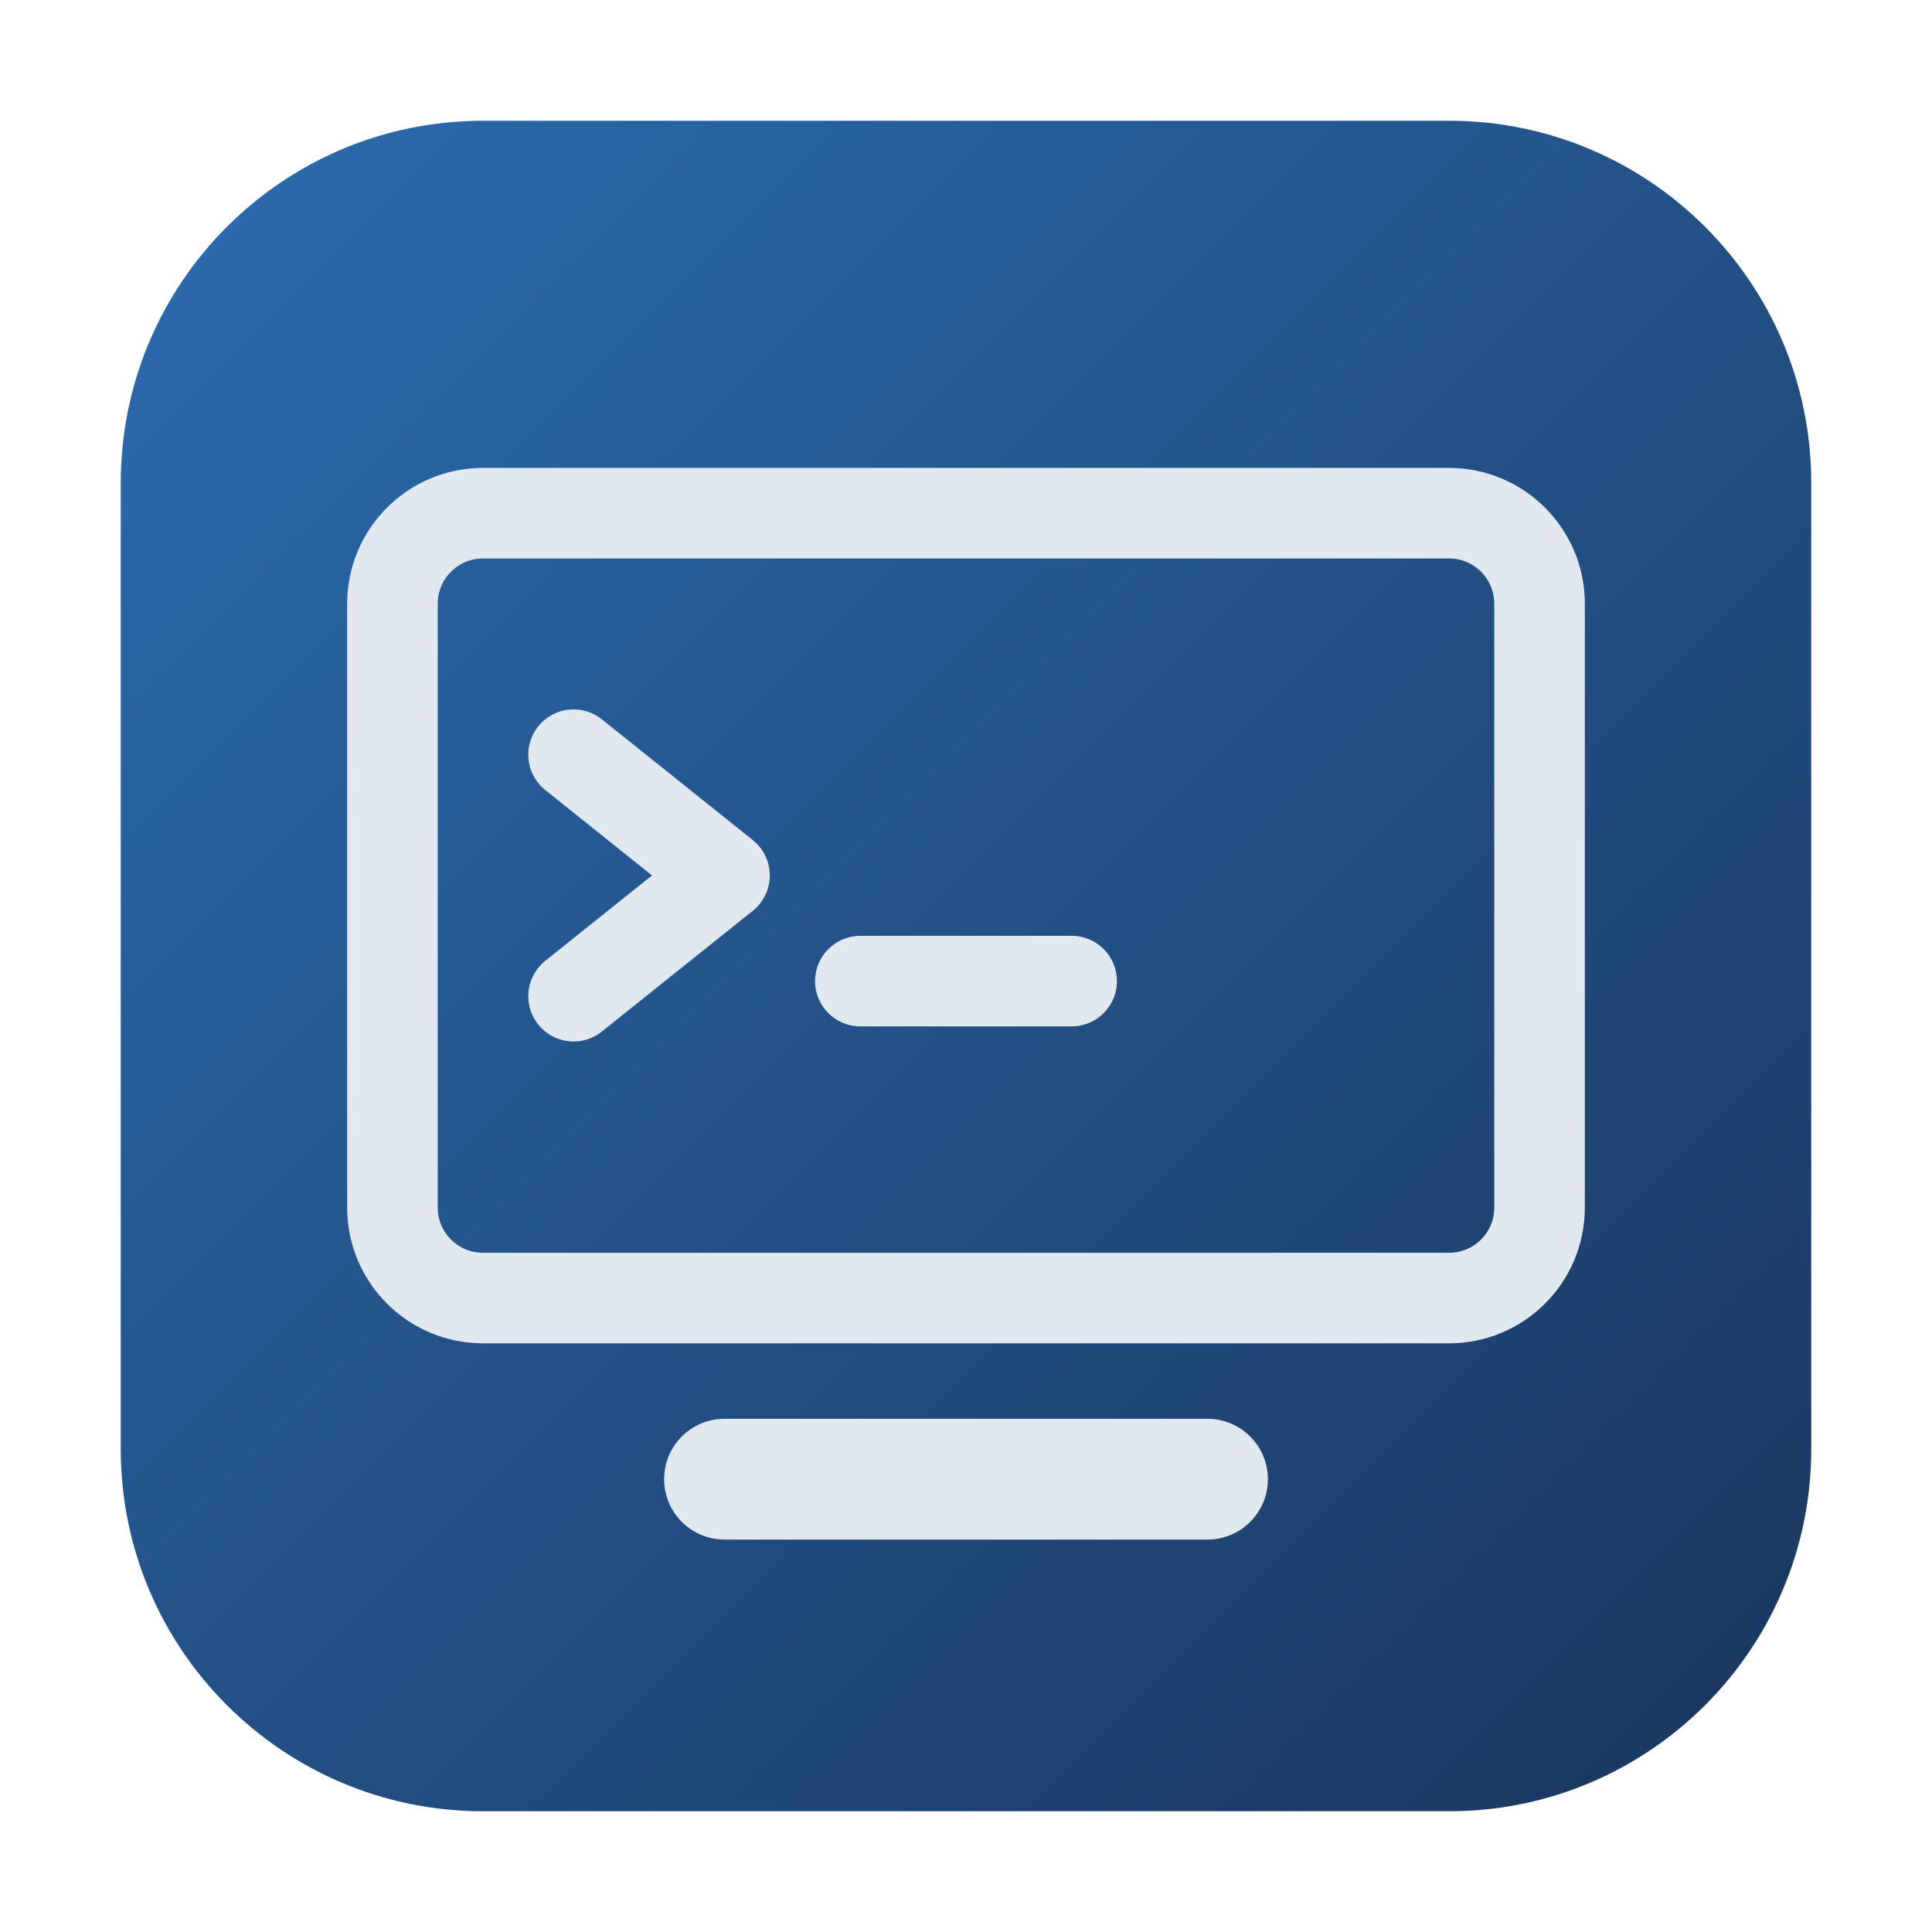
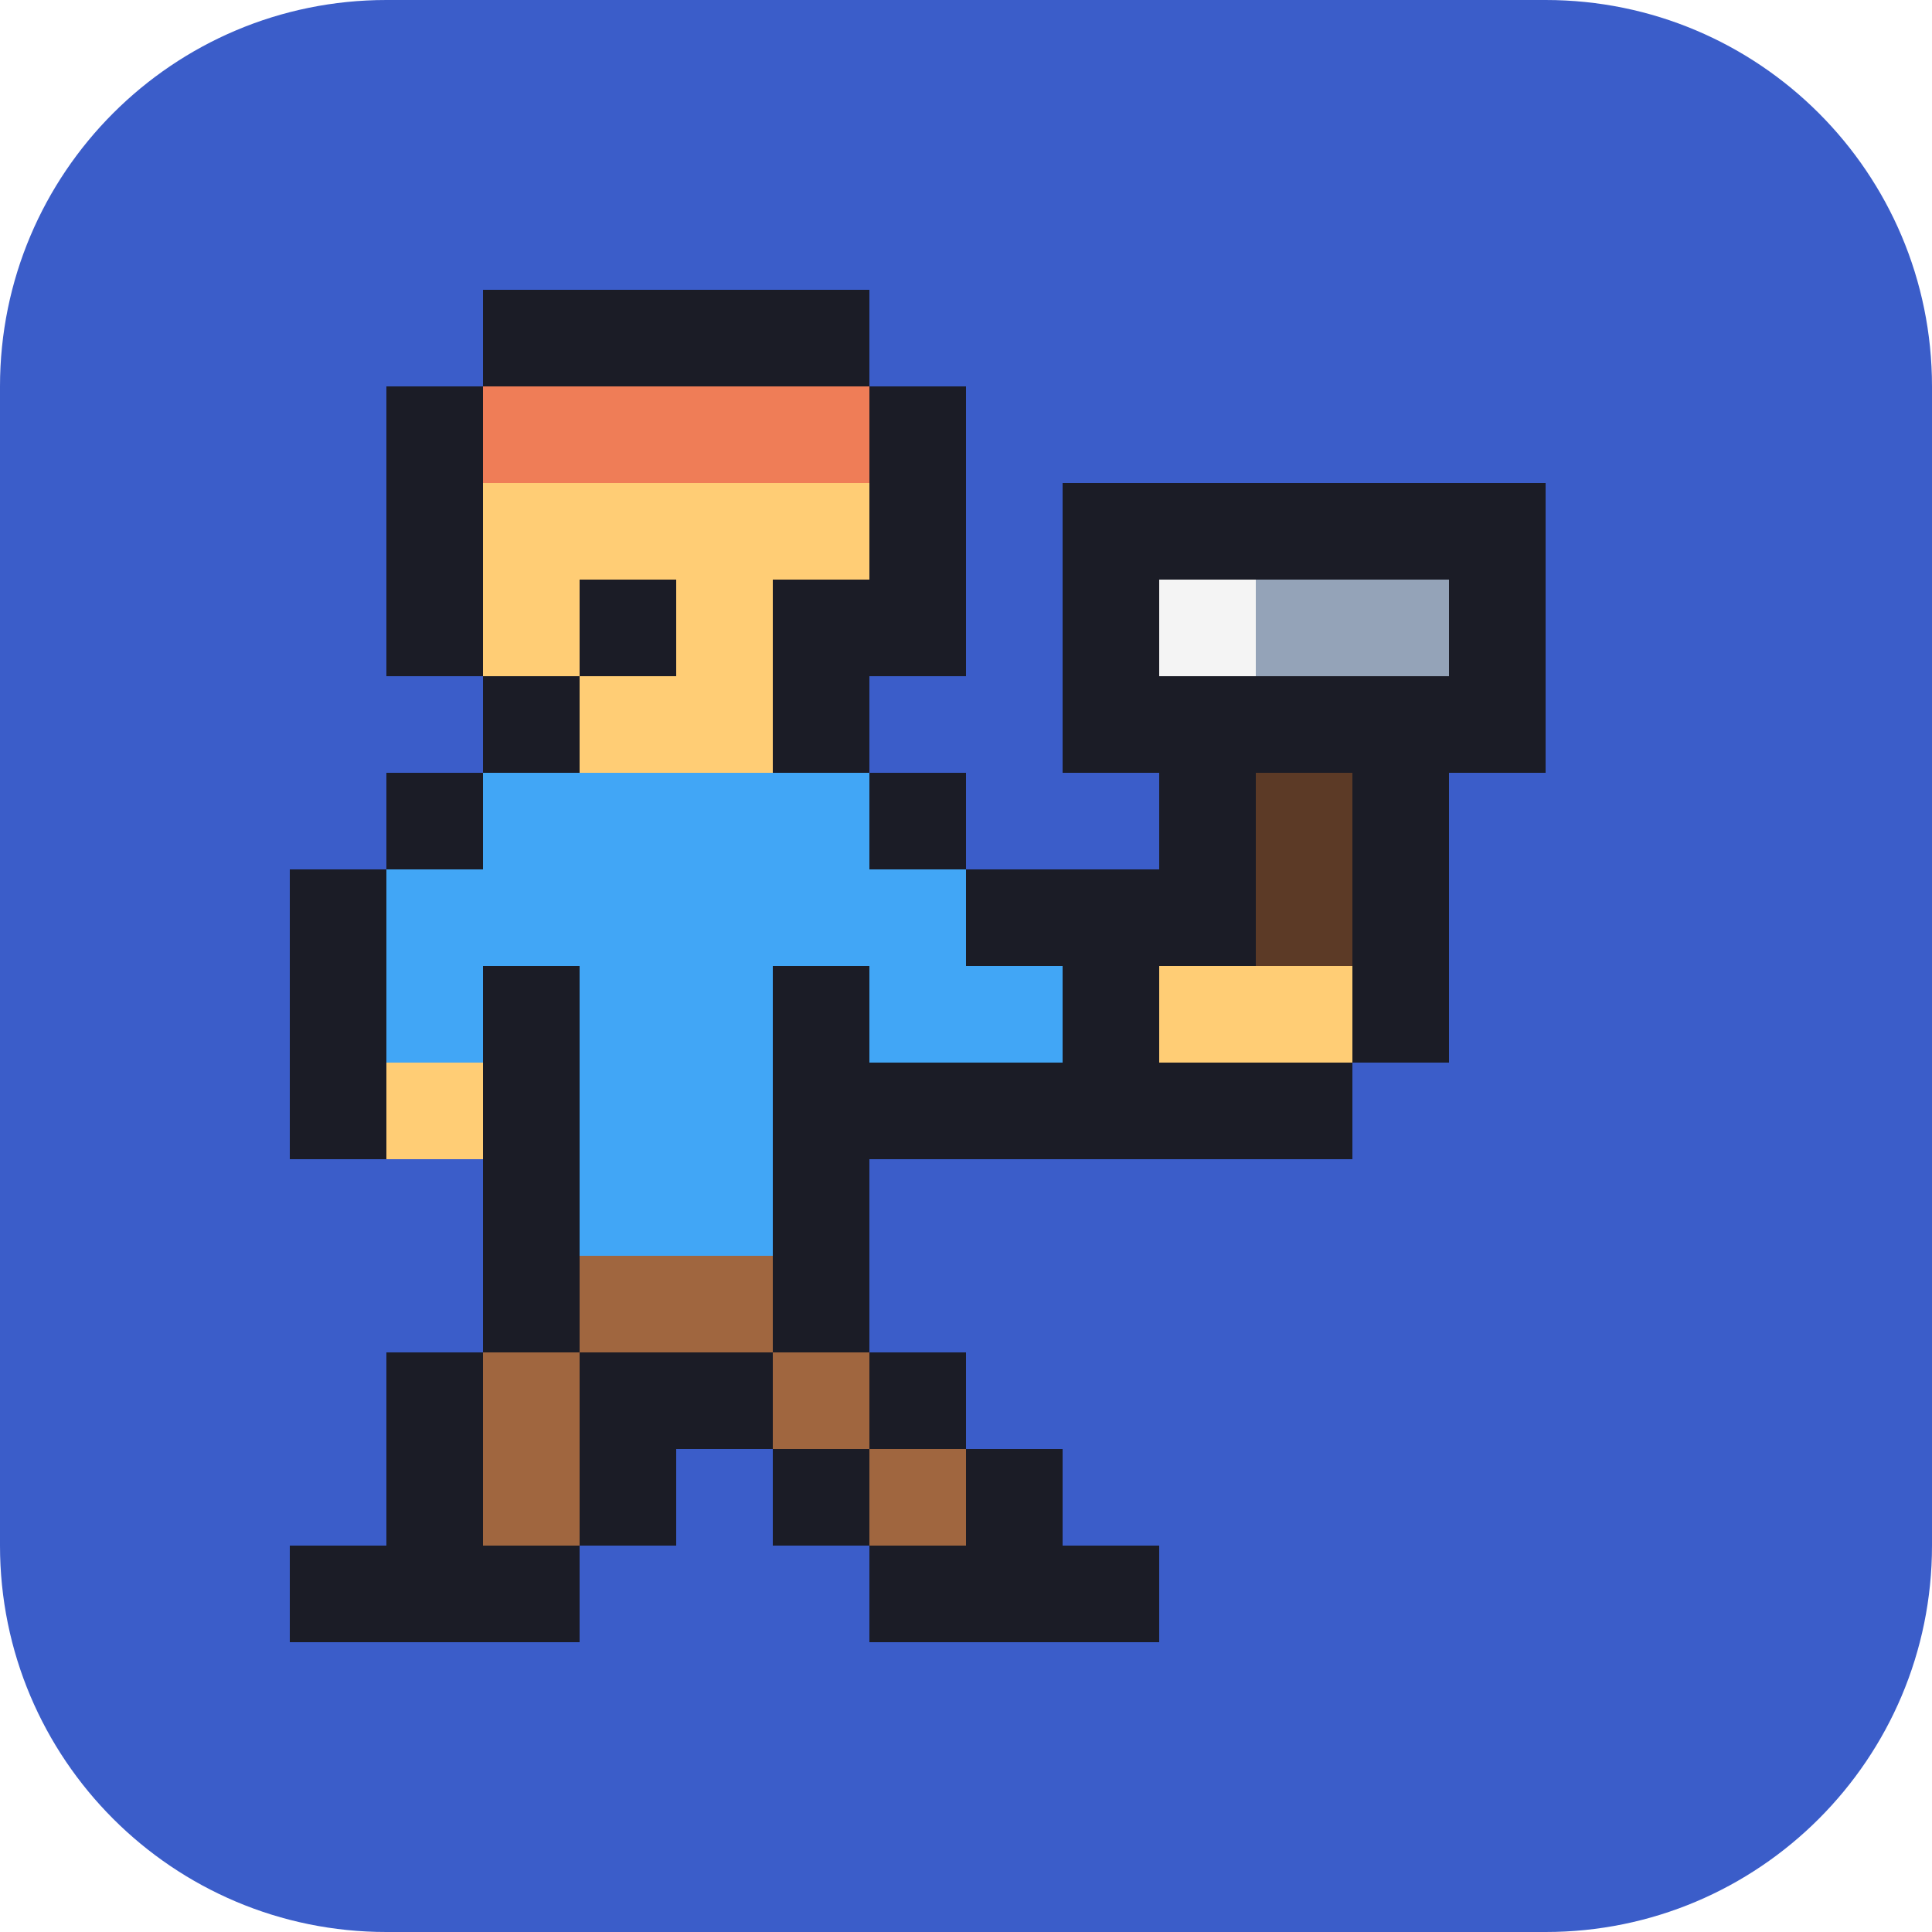
- <svg xmlns="http://www.w3.org/2000/svg" viewBox="0 0 128 128" width="128" height="128">
-   <defs>
-     <linearGradient id="g" x1="0" y1="0" x2="1" y2="1">
-       <stop offset="0" stop-color="#2b6cb0" />
-       <stop offset="1" stop-color="#1a365d" />
-     </linearGradient>
-   </defs>
-   <rect x="8" y="8" width="112" height="112" rx="24" fill="url(#g)" />
-   <rect x="26" y="34" width="76" height="52" rx="6" fill="none" stroke="#e2e8f0" stroke-width="6" />
-   <path d="M38 50 l10 8 -10 8" fill="none" stroke="#e2e8f0" stroke-width="6" stroke-linecap="round" stroke-linejoin="round" />
-   <rect x="54" y="62" width="20" height="6" rx="3" fill="#e2e8f0" />
-   <rect x="44" y="94" width="40" height="8" rx="4" fill="#e2e8f0" />
+ <svg xmlns="http://www.w3.org/2000/svg" viewBox="0 0 20 20" width="128" height="128" shape-rendering="crispEdges">
+   <rect width="20" height="20" rx="4" fill="#3b5dc9" shape-rendering="geometricPrecision" />
+   <rect x="5" y="3" width="4" height="1" fill="#1b1c26" />
+   <rect x="4" y="4" width="1" height="1" fill="#1b1c26" />
+   <rect x="5" y="4" width="4" height="1" fill="#ef7d57" />
+   <rect x="9" y="4" width="1" height="1" fill="#1b1c26" />
+   <rect x="4" y="5" width="1" height="1" fill="#1b1c26" />
+   <rect x="5" y="5" width="4" height="1" fill="#ffcd75" />
+   <rect x="9" y="5" width="1" height="1" fill="#1b1c26" />
+   <rect x="11" y="5" width="5" height="1" fill="#1b1c26" />
+   <rect x="4" y="6" width="1" height="1" fill="#1b1c26" />
+   <rect x="5" y="6" width="1" height="1" fill="#ffcd75" />
+   <rect x="6" y="6" width="1" height="1" fill="#1b1c26" />
+   <rect x="7" y="6" width="1" height="1" fill="#ffcd75" />
+   <rect x="8" y="6" width="2" height="1" fill="#1b1c26" />
+   <rect x="11" y="6" width="1" height="1" fill="#1b1c26" />
+   <rect x="12" y="6" width="1" height="1" fill="#f4f4f4" />
+   <rect x="13" y="6" width="2" height="1" fill="#94a3b8" />
+   <rect x="15" y="6" width="1" height="1" fill="#1b1c26" />
+   <rect x="5" y="7" width="1" height="1" fill="#1b1c26" />
+   <rect x="6" y="7" width="2" height="1" fill="#ffcd75" />
+   <rect x="8" y="7" width="1" height="1" fill="#1b1c26" />
+   <rect x="11" y="7" width="5" height="1" fill="#1b1c26" />
+   <rect x="4" y="8" width="1" height="1" fill="#1b1c26" />
+   <rect x="5" y="8" width="4" height="1" fill="#41a6f6" />
+   <rect x="9" y="8" width="1" height="1" fill="#1b1c26" />
+   <rect x="12" y="8" width="1" height="1" fill="#1b1c26" />
+   <rect x="13" y="8" width="1" height="1" fill="#5c3a26" />
+   <rect x="14" y="8" width="1" height="1" fill="#1b1c26" />
+   <rect x="3" y="9" width="1" height="1" fill="#1b1c26" />
+   <rect x="4" y="9" width="6" height="1" fill="#41a6f6" />
+   <rect x="10" y="9" width="3" height="1" fill="#1b1c26" />
+   <rect x="13" y="9" width="1" height="1" fill="#5c3a26" />
+   <rect x="14" y="9" width="1" height="1" fill="#1b1c26" />
+   <rect x="3" y="10" width="1" height="1" fill="#1b1c26" />
+   <rect x="4" y="10" width="1" height="1" fill="#41a6f6" />
+   <rect x="5" y="10" width="1" height="1" fill="#1b1c26" />
+   <rect x="6" y="10" width="2" height="1" fill="#41a6f6" />
+   <rect x="8" y="10" width="1" height="1" fill="#1b1c26" />
+   <rect x="9" y="10" width="2" height="1" fill="#41a6f6" />
+   <rect x="11" y="10" width="1" height="1" fill="#1b1c26" />
+   <rect x="12" y="10" width="2" height="1" fill="#ffcd75" />
+   <rect x="14" y="10" width="1" height="1" fill="#1b1c26" />
+   <rect x="3" y="11" width="1" height="1" fill="#1b1c26" />
+   <rect x="4" y="11" width="1" height="1" fill="#ffcd75" />
+   <rect x="5" y="11" width="1" height="1" fill="#1b1c26" />
+   <rect x="6" y="11" width="2" height="1" fill="#41a6f6" />
+   <rect x="8" y="11" width="6" height="1" fill="#1b1c26" />
+   <rect x="5" y="12" width="1" height="1" fill="#1b1c26" />
+   <rect x="6" y="12" width="2" height="1" fill="#41a6f6" />
+   <rect x="8" y="12" width="1" height="1" fill="#1b1c26" />
+   <rect x="5" y="13" width="1" height="1" fill="#1b1c26" />
+   <rect x="6" y="13" width="2" height="1" fill="#a0663f" />
+   <rect x="8" y="13" width="1" height="1" fill="#1b1c26" />
+   <rect x="4" y="14" width="1" height="1" fill="#1b1c26" />
+   <rect x="5" y="14" width="1" height="1" fill="#a0663f" />
+   <rect x="6" y="14" width="2" height="1" fill="#1b1c26" />
+   <rect x="8" y="14" width="1" height="1" fill="#a0663f" />
+   <rect x="9" y="14" width="1" height="1" fill="#1b1c26" />
+   <rect x="4" y="15" width="1" height="1" fill="#1b1c26" />
+   <rect x="5" y="15" width="1" height="1" fill="#a0663f" />
+   <rect x="6" y="15" width="1" height="1" fill="#1b1c26" />
+   <rect x="8" y="15" width="1" height="1" fill="#1b1c26" />
+   <rect x="9" y="15" width="1" height="1" fill="#a0663f" />
+   <rect x="10" y="15" width="1" height="1" fill="#1b1c26" />
+   <rect x="3" y="16" width="3" height="1" fill="#1b1c26" />
+   <rect x="9" y="16" width="3" height="1" fill="#1b1c26" />
</svg>
